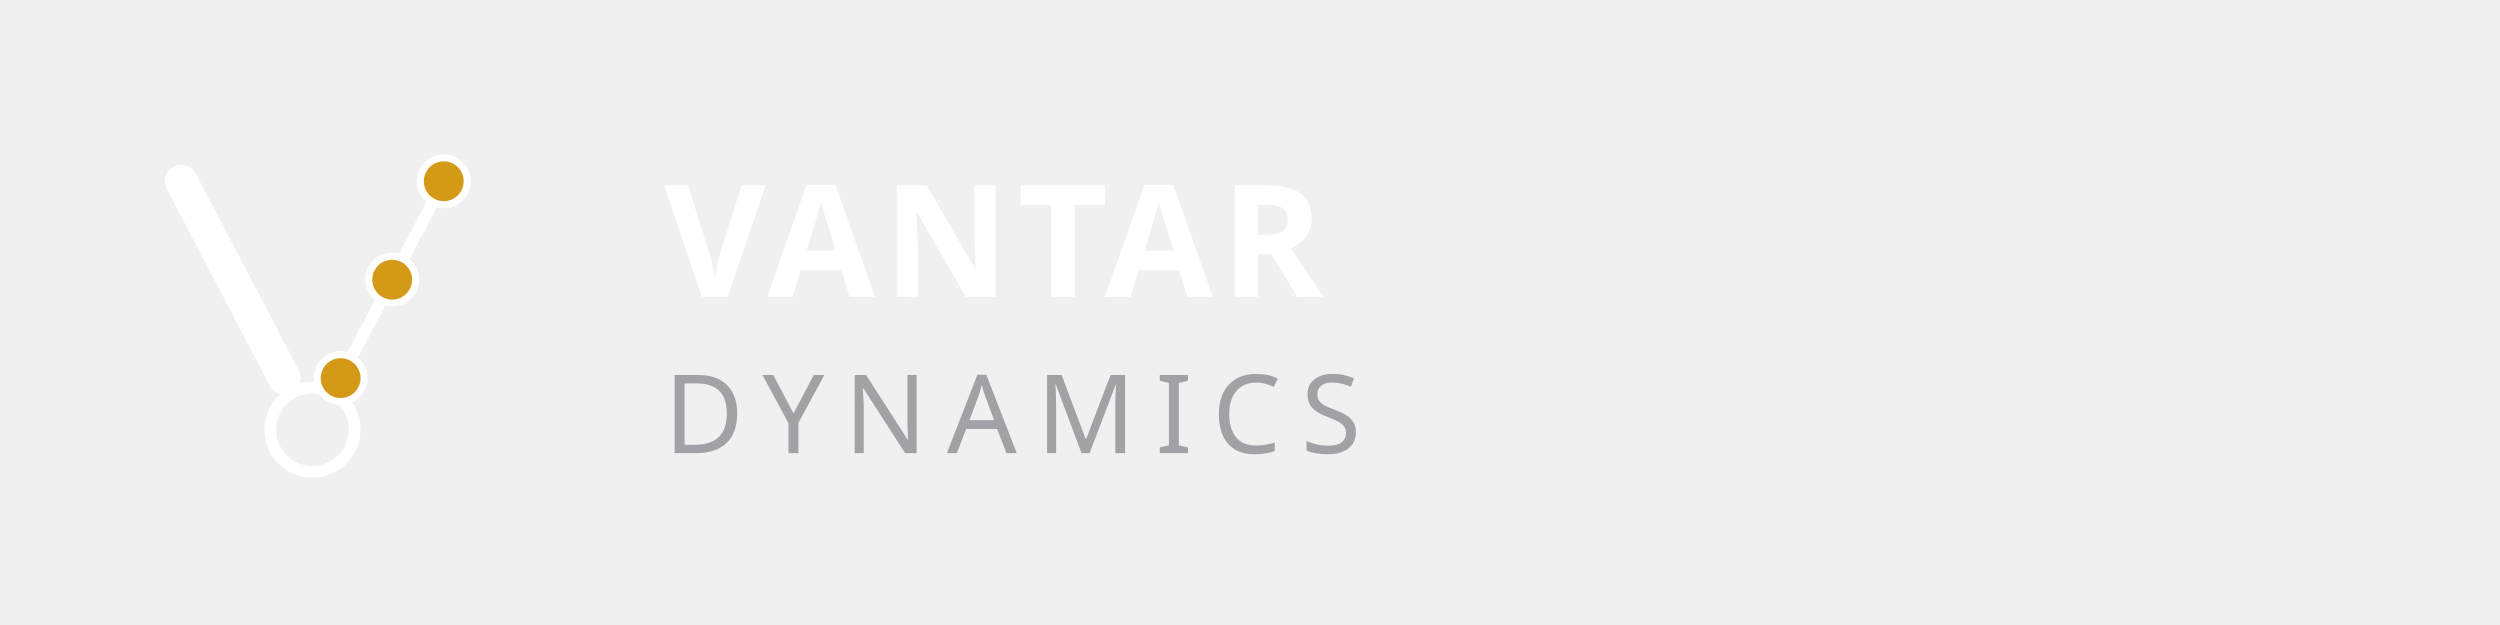
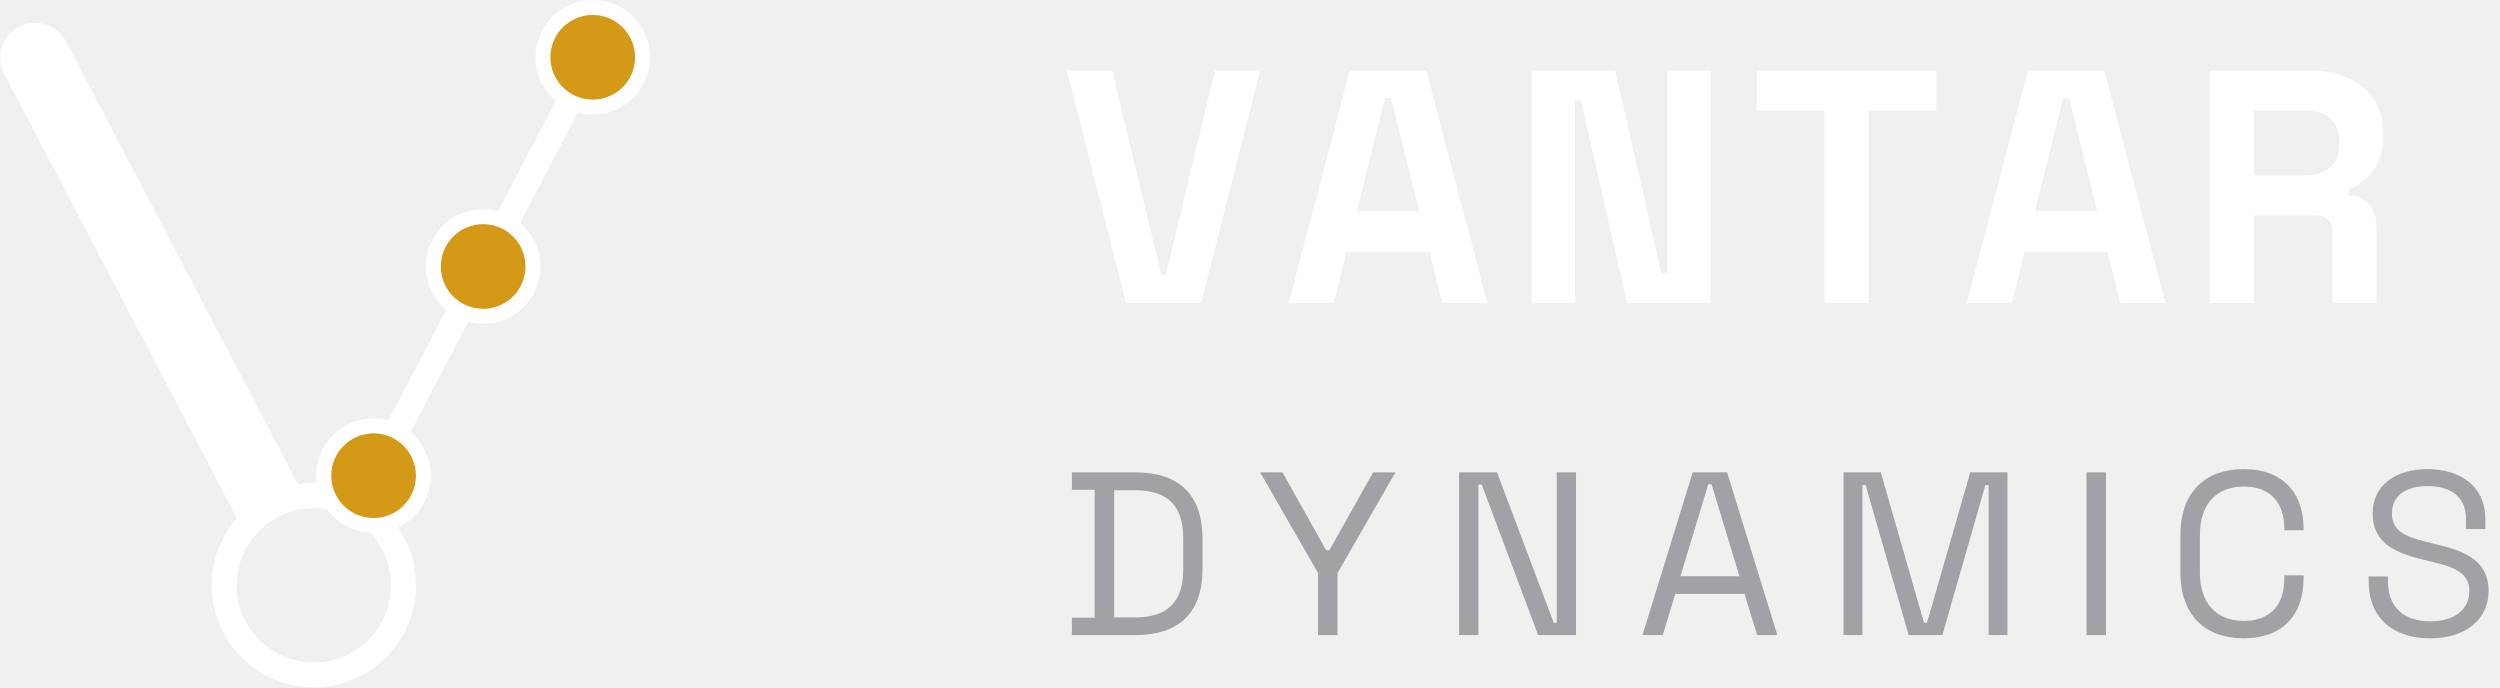
- <svg xmlns="http://www.w3.org/2000/svg" viewBox="0 0 320 80" width="320" height="80">
-   <g transform="translate(10, 10) scale(0.6)" stroke="#ffffff" fill="none">
-     <line x1="22" y1="22" x2="44" y2="64" stroke-width="7" stroke-linecap="round" />
-     <line x1="78" y1="22" x2="56" y2="64" stroke-width="2.5" />
-     <circle cx="50" cy="75" r="9" stroke-width="2.5" />
-     <circle cx="78" cy="22" r="5" fill="#D49A17" stroke-width="1.5" />
-     <circle cx="67" cy="43" r="5" fill="#D49A17" stroke-width="1.5" />
-     <circle cx="56" cy="64" r="5" fill="#D49A17" stroke-width="1.5" />
+ <svg xmlns="http://www.w3.org/2000/svg" viewBox="21.1 19.75 150.574 41.4" role="img">
+   <g transform="translate(10 10) scale(0.6)">
+     <path d="M18.900 23.624L43.556 70.695A7.75 7.75 0 0 1 49.657 67.258L25.100 20.376A3.5 3.5 0 0 0 18.900 23.624Z" fill="#FFFFFF" />
+     <line x1="78" y1="22" x2="56" y2="64" stroke="#FFFFFF" stroke-width="2.5" />
+     <circle cx="50" cy="75" r="9" fill="none" stroke="#FFFFFF" stroke-width="2.5" />
+     <circle cx="78" cy="22" r="5" fill="#D49A17" stroke="#FFFFFF" stroke-width="1.5" />
+     <circle cx="67" cy="43" r="5" fill="#D49A17" stroke="#FFFFFF" stroke-width="1.5" />
+     <circle cx="56" cy="64" r="5" fill="#D49A17" stroke="#FFFFFF" stroke-width="1.5" />
  </g>
-   <text x="85" y="38" font-family="'Space Grotesk', sans-serif" font-weight="700" font-size="20" fill="#ffffff" letter-spacing="0.05em">VANTAR</text>
-   <text x="85" y="58" font-family="'Space Grotesk', sans-serif" font-weight="400" font-size="14" fill="#a1a1a6" letter-spacing="0.18em">DYNAMICS</text>
+   <path d="M88.92 38.0H93.44L97.0 24.0H94.28L91.32 36.3H91.04L88.08 24.0H85.36Z M98.72 38.0H101.44L102.2 34.92H107.2L107.96 38.0H110.68L107.0 24.0H102.4ZM102.82 32.48 104.52 25.66H104.88L106.58 32.48Z M113.36 38.0H115.96V25.8H116.32L119.1 38.0H124.12V24.0H121.52V36.2H121.16L118.38 24.0H113.36Z M131.0 38.0H133.64V26.4H137.72V24.0H126.92V26.4H131.0Z M139.56 38.0H142.28L143.04 34.92H148.04L148.8 38.0H151.52L147.84 24.0H143.24ZM143.66 32.48 145.36 25.66H145.72L147.42 32.48Z M154.2 38.0H156.84V32.72H160.52C161.3 32.72 161.6 33.16 161.6 33.8V38.0H164.24V33.42C164.24 32.3 163.62 31.58 162.56 31.52V31.16C163.74 30.68 164.64 29.66 164.64 27.98V27.74C164.64 25.48 162.9 24.0 160.28 24.0H154.2ZM156.84 30.32V26.4H160.0C161.28 26.4 162.0 27.14 162.0 28.26V28.46C162.0 29.58 161.24 30.32 160.0 30.32Z" fill="#FFFFFF" />
+   <path d="M85.658 58.0H89.48C92.056 58.0 93.526 56.726 93.526 54.01V52.19C93.526 49.488 92.056 48.2 89.48 48.2H85.658V49.25H87.03V56.95H85.658ZM88.206 56.936V49.278H89.48C91.37 49.278 92.364 50.16 92.364 52.148V54.066C92.364 56.04 91.37 56.936 89.48 56.936Z M100.484 58.0H101.66V54.262L105.146 48.2H103.802L101.17 52.89H100.974L98.342 48.2H96.998L100.484 54.262Z M108.982 58.0H110.144V48.928H110.34L113.742 58.0H116.024V48.2H114.862V57.258H114.68L111.264 48.2H108.982Z M120.028 58.0H121.246L122.002 55.522H126.174L126.93 58.0H128.148L125.124 48.2H123.052ZM122.31 54.458 123.99 48.914H124.186L125.866 54.458Z M132.138 58.0H133.272V48.97H133.468L136.058 58.0H138.088L140.678 48.97H140.874V58.0H142.008V48.2H139.768L137.164 57.258H136.982L134.378 48.2H132.138Z M146.768 58.0H147.944V48.2H146.768Z M156.246 58.196C158.556 58.196 159.844 56.81 159.844 54.584V54.402H158.682V54.626C158.682 56.096 157.912 57.146 156.246 57.146C154.58 57.146 153.6 56.068 153.6 54.248V51.952C153.6 50.132 154.58 49.054 156.246 49.054C157.912 49.054 158.682 50.104 158.682 51.574V51.686H159.844V51.616C159.844 49.39 158.556 48.004 156.246 48.004C153.922 48.004 152.424 49.39 152.424 51.98V54.22C152.424 56.81 153.922 58.196 156.246 58.196Z M167.474 58.196C169.602 58.196 170.988 57.062 170.988 55.326C170.988 53.604 169.658 52.96 167.964 52.568L167.236 52.386C165.934 52.064 165.164 51.714 165.164 50.664C165.164 49.614 166.004 49.026 167.306 49.026C168.65 49.026 169.63 49.614 169.63 51.028V51.616H170.792V51.028C170.792 49.026 169.28 48.004 167.306 48.004C165.332 48.004 164.002 49.026 164.002 50.678C164.002 52.33 165.178 53.002 166.914 53.422L167.642 53.604C168.958 53.912 169.826 54.276 169.826 55.354C169.826 56.404 169.0 57.174 167.474 57.174C165.976 57.174 164.926 56.404 164.926 54.766V54.472H163.764V54.766C163.764 57.062 165.332 58.196 167.474 58.196Z" fill="#A1A1A6" />
</svg>
